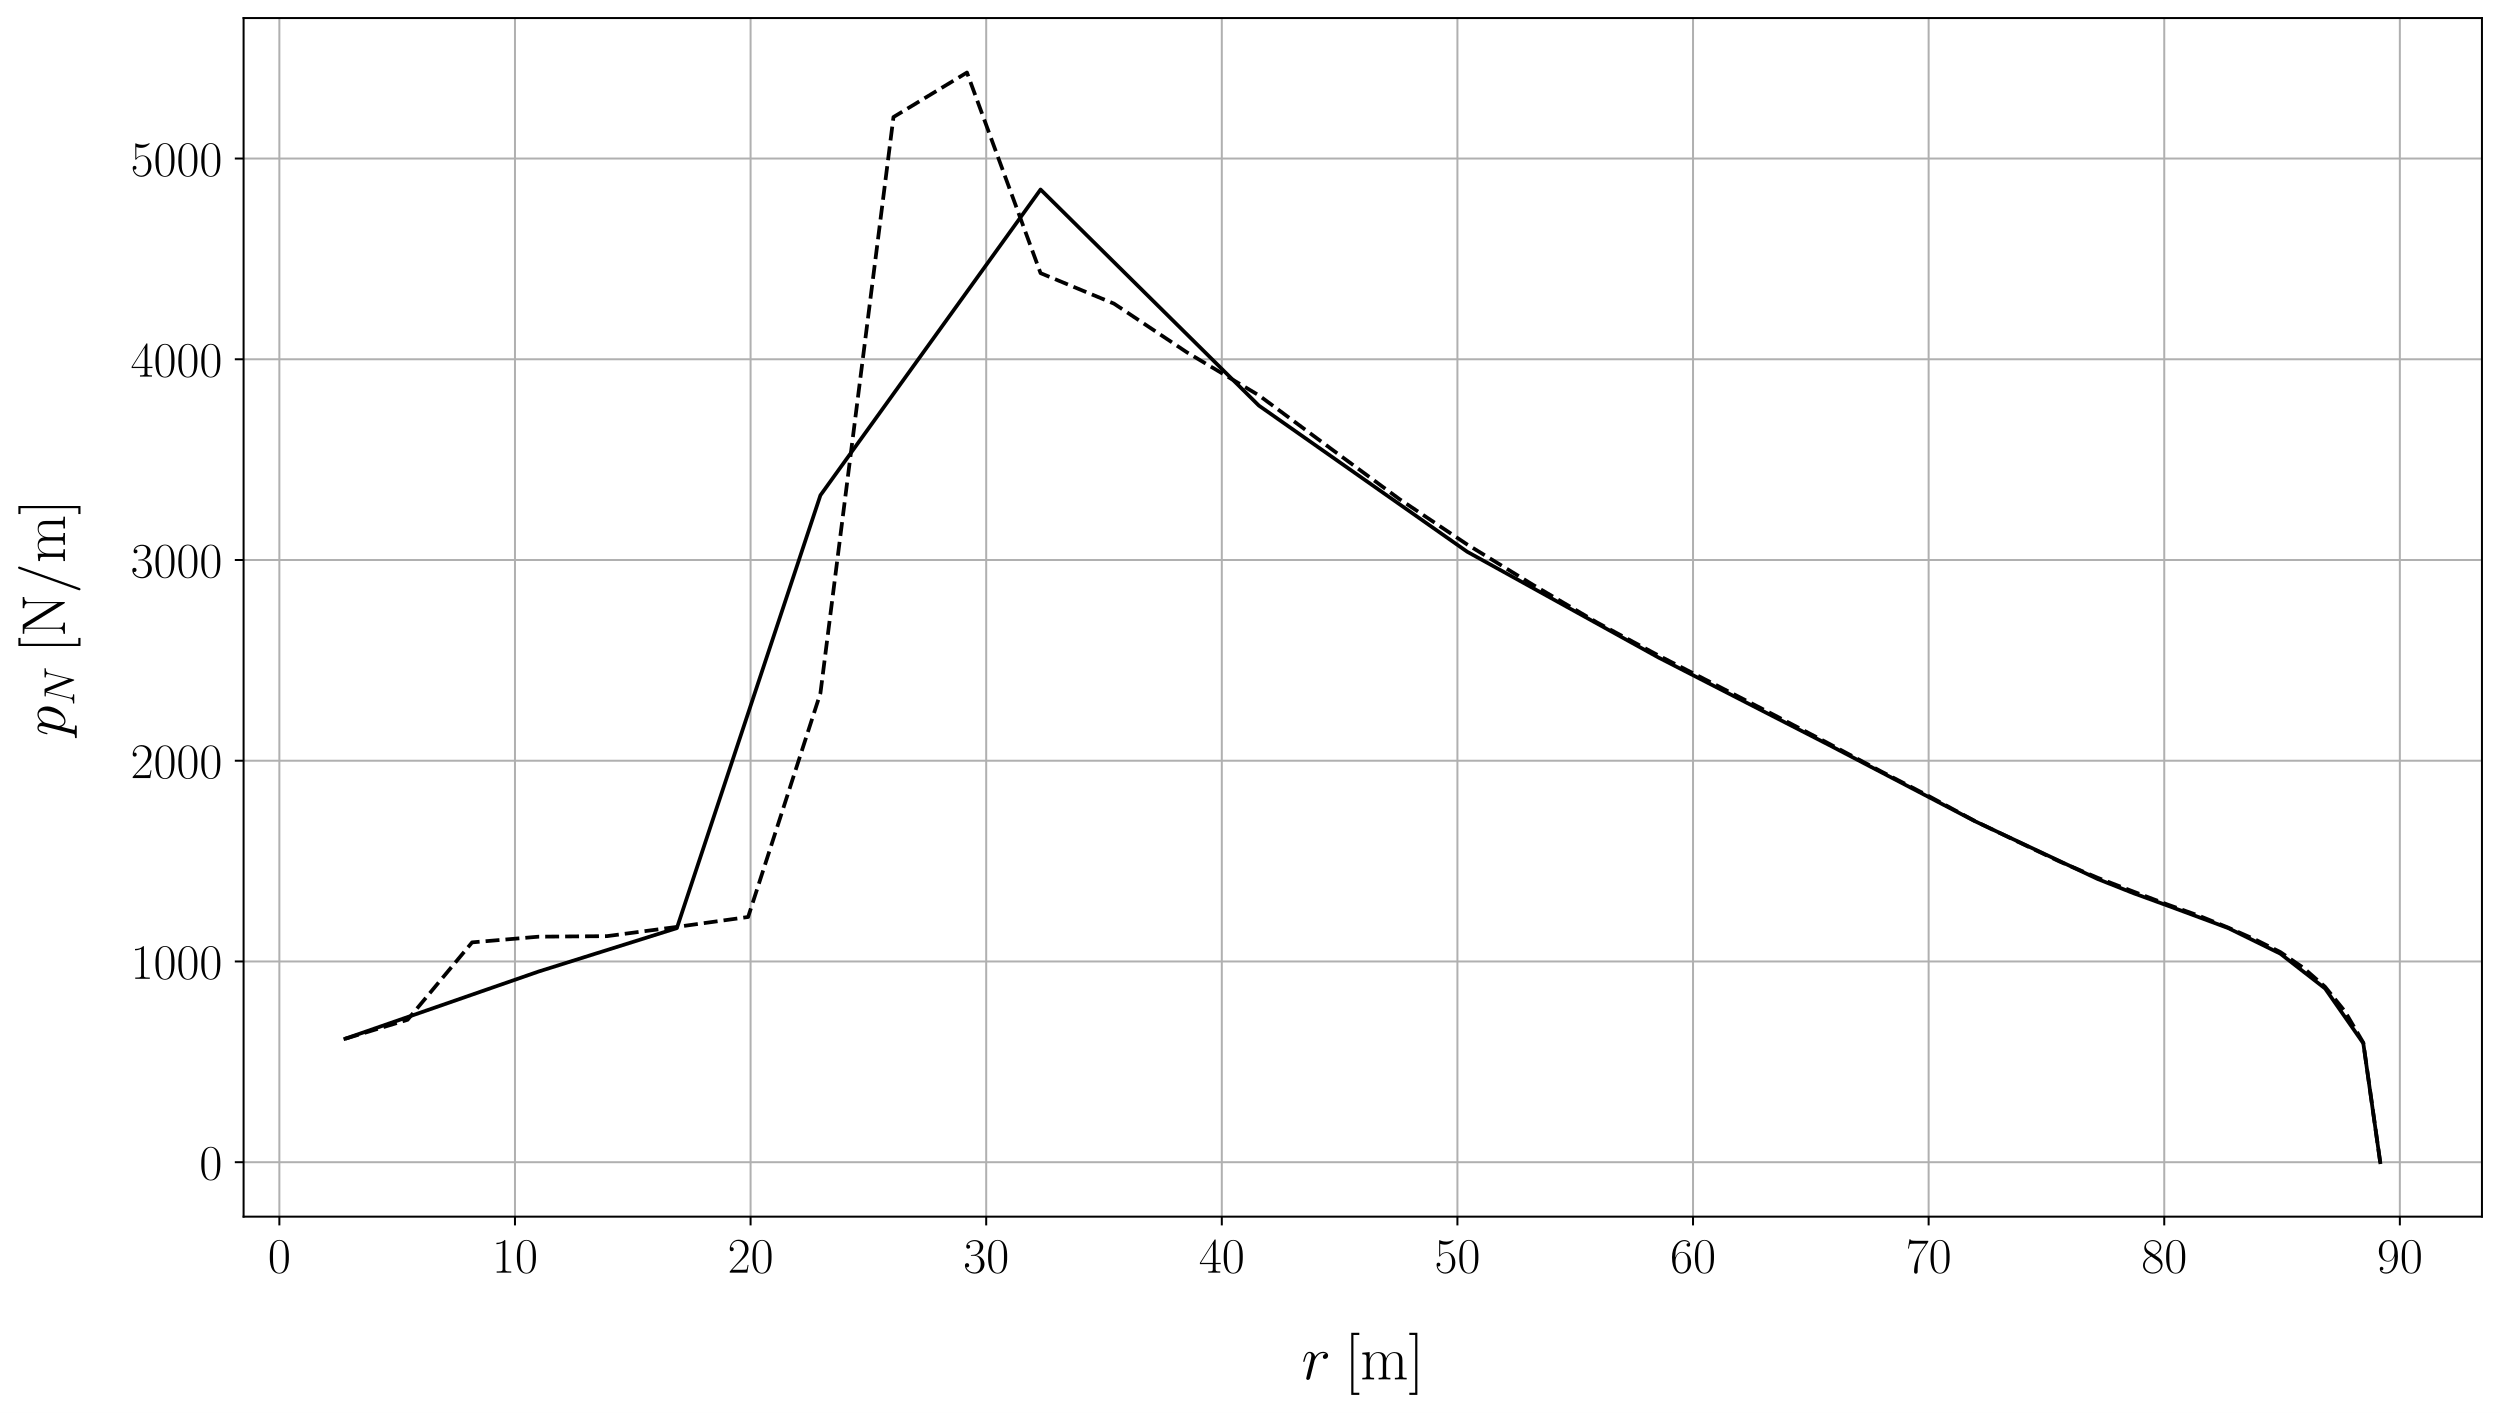
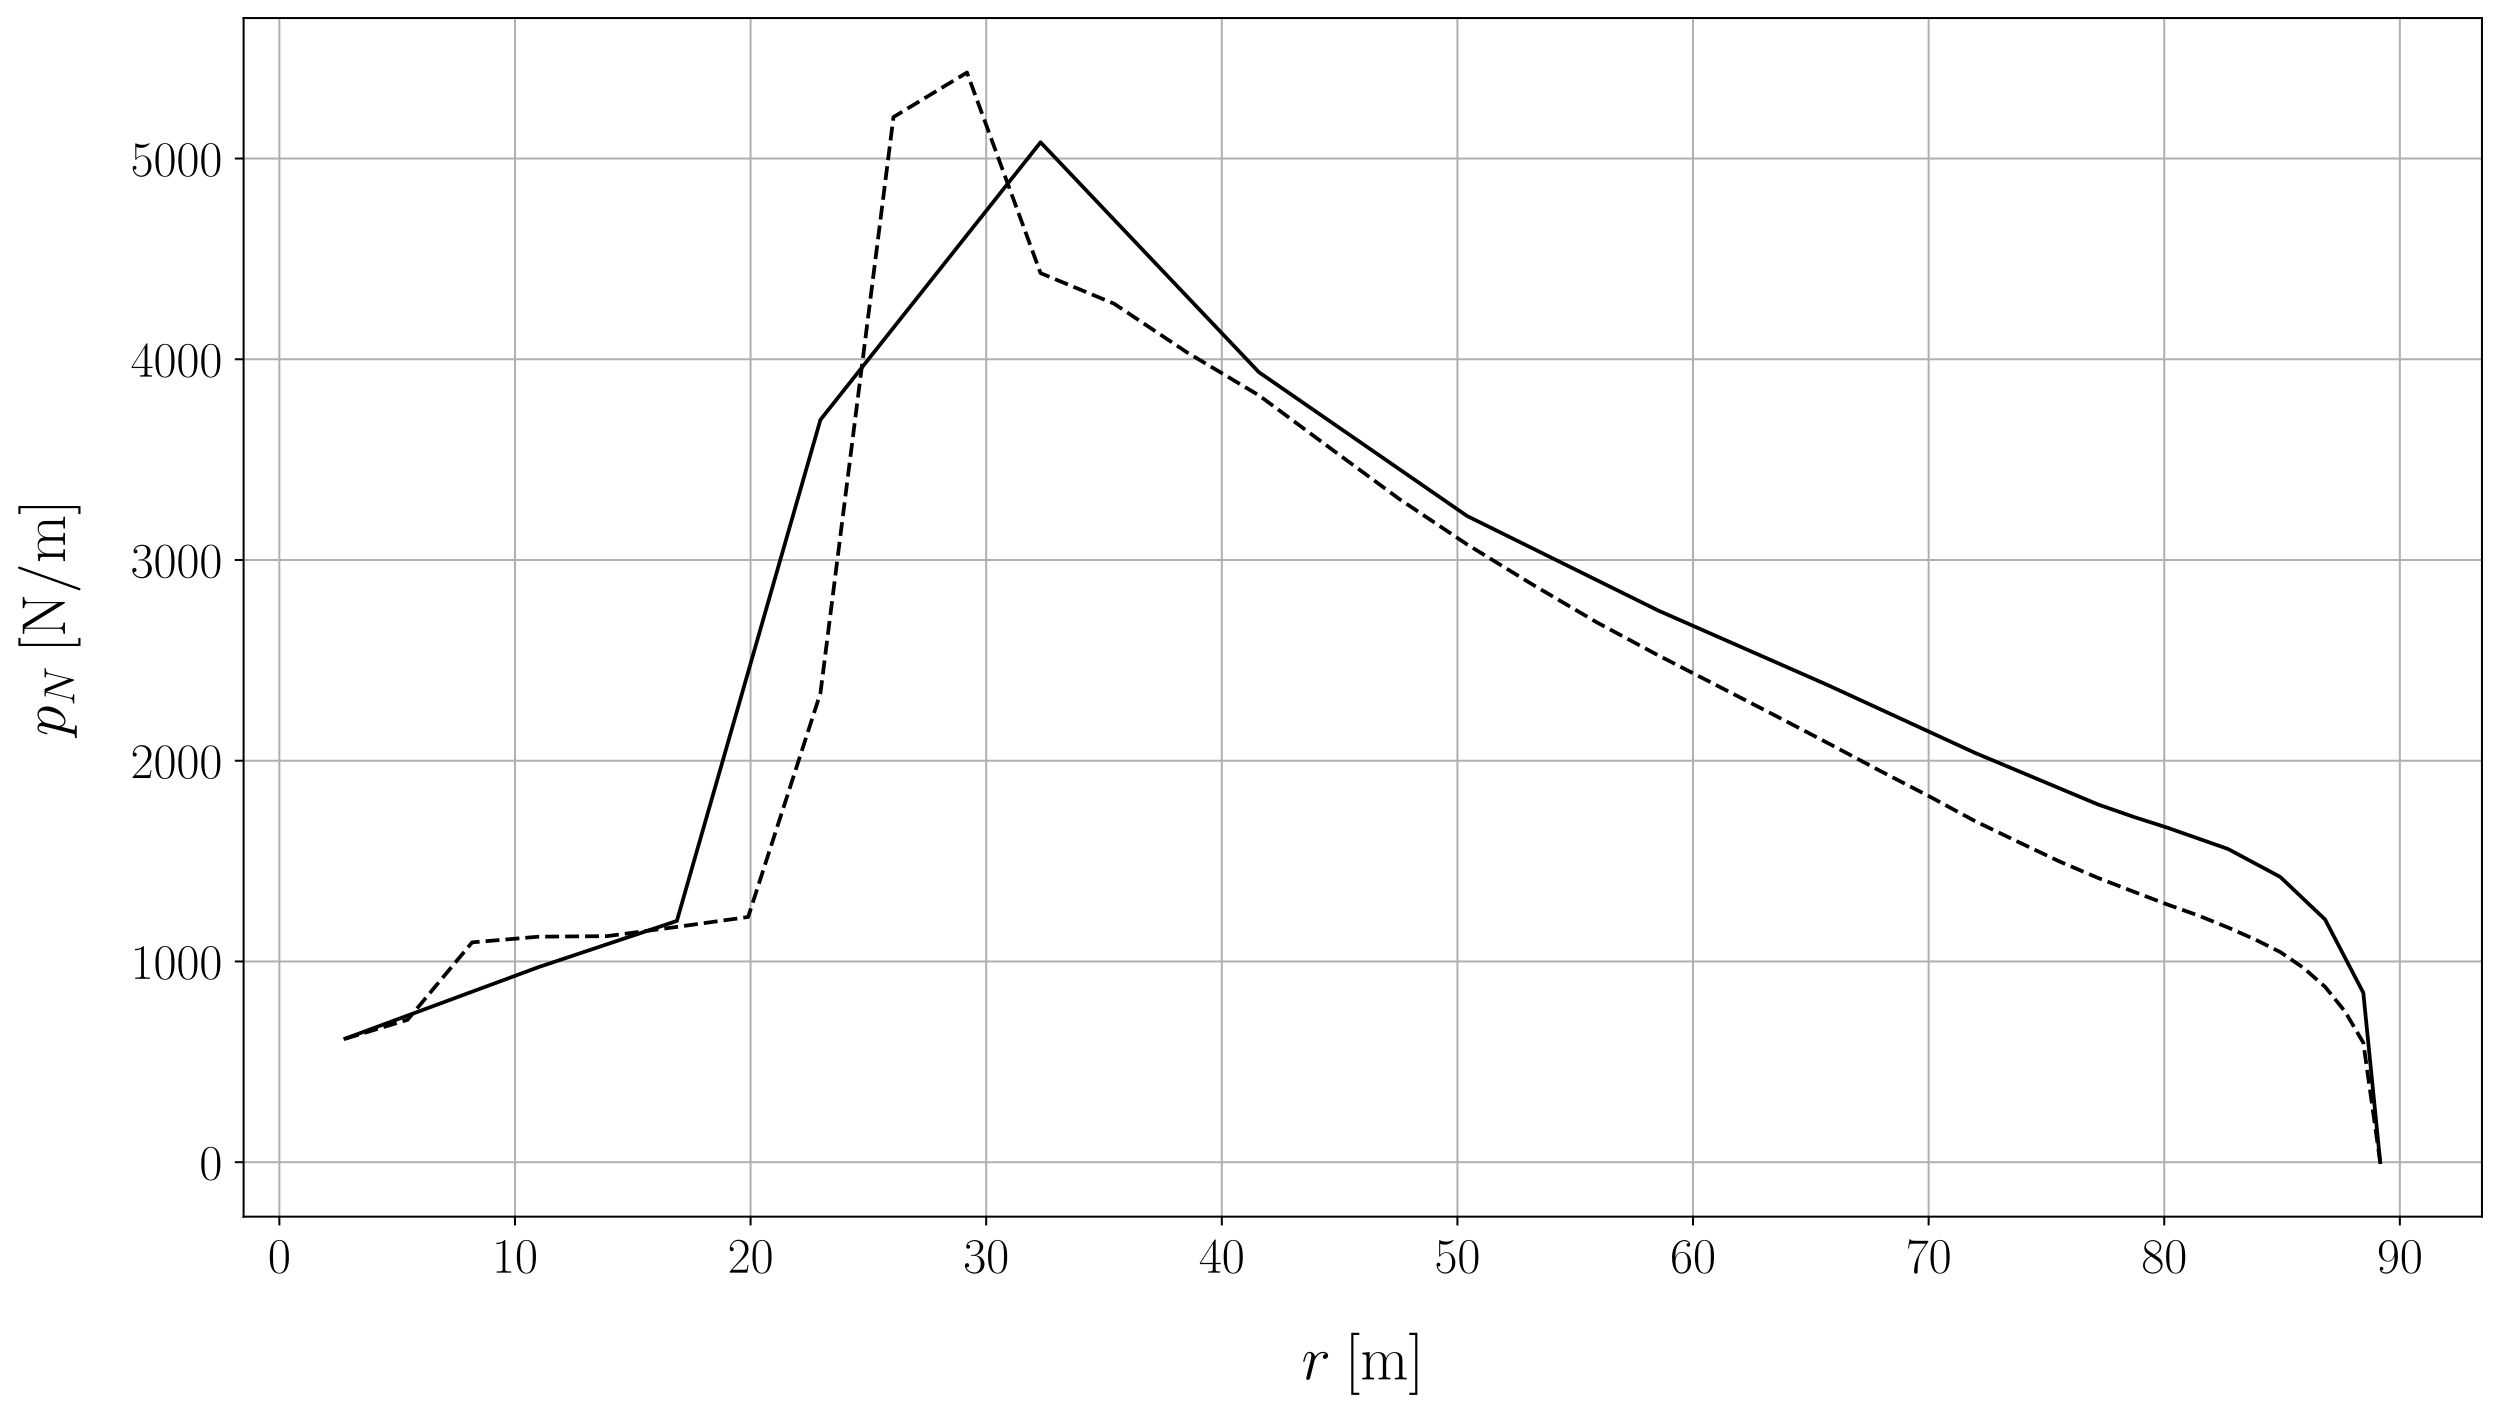
<svg xmlns="http://www.w3.org/2000/svg" xmlns:xlink="http://www.w3.org/1999/xlink" width="997.159pt" height="563.556pt" viewBox="0 0 997.159 563.556" version="1.1">
  <defs>
    <style type="text/css">*{stroke-linejoin: round; stroke-linecap: butt}</style>
  </defs>
  <g id="figure_1">
    <g id="patch_1">
      <path d="M 0 563.556  L 997.159 563.556  L 997.159 0  L 0 0  z " style="fill: #ffffff" />
    </g>
    <g id="axes_1">
      <g id="patch_2">
        <path d="M 97.159 485.28  L 989.959 485.28  L 989.959 7.2  L 97.159 7.2  z " style="fill: #ffffff" />
      </g>
      <g id="matplotlib.axis_1">
        <g id="xtick_1">
          <g id="line2d_1">
-             <path d="M 111.427 485.28  L 111.427 7.2  " clip-path="url(#p2fbd247391)" style="fill: none; stroke: #b0b0b0; stroke-width: 0.8; stroke-linecap: square" />
+             <path d="M 111.427 485.28  L 111.427 7.2  " clip-path="url(#pb30fd6fd23)" style="fill: none; stroke: #b0b0b0; stroke-width: 0.8; stroke-linecap: square" />
          </g>
          <g id="line2d_2">
            <defs>
-               <path id="m9d819bba56" d="M 0 0  L 0 3.5  " style="stroke: #000000; stroke-width: 0.8" />
+               <path id="m17f3dbe115" d="M 0 0  L 0 3.5  " style="stroke: #000000; stroke-width: 0.8" />
            </defs>
            <g>
-               <use xlink:href="#m9d819bba56" x="111.427" y="485.28" style="stroke: #000000; stroke-width: 0.8" />
+               <use xlink:href="#m17f3dbe115" x="111.427" y="485.28" style="stroke: #000000; stroke-width: 0.8" />
            </g>
          </g>
          <g id="text_1">
            <g transform="translate(106.8584 507.617) scale(0.2 -0.2)">
              <defs>
                <path id="CMR17-30" d="M 2688 2025  C 2688 2416 2682 3080 2413 3591  C 2176 4039 1798 4198 1466 4198  C 1158 4198 768 4058 525 3597  C 269 3118 243 2524 243 2025  C 243 1661 250 1106 448 619  C 723 -39 1216 -128 1466 -128  C 1760 -128 2208 -7 2470 600  C 2662 1042 2688 1559 2688 2025  z M 1466 -26  C 1056 -26 813 325 723 812  C 653 1188 653 1738 653 2096  C 653 2588 653 2997 736 3387  C 858 3929 1216 4096 1466 4096  C 1728 4096 2067 3923 2189 3400  C 2272 3036 2278 2607 2278 2096  C 2278 1680 2278 1169 2202 792  C 2067 95 1690 -26 1466 -26  z " transform="scale(0.015625)" />
              </defs>
              <use xlink:href="#CMR17-30" transform="scale(0.996264)" />
            </g>
          </g>
        </g>
        <g id="xtick_2">
          <g id="line2d_3">
-             <path d="M 205.404 485.28  L 205.404 7.2  " clip-path="url(#p2fbd247391)" style="fill: none; stroke: #b0b0b0; stroke-width: 0.8; stroke-linecap: square" />
+             <path d="M 205.404 485.28  L 205.404 7.2  " clip-path="url(#pb30fd6fd23)" style="fill: none; stroke: #b0b0b0; stroke-width: 0.8; stroke-linecap: square" />
          </g>
          <g id="line2d_4">
            <g>
-               <use xlink:href="#m9d819bba56" x="205.404" y="485.28" style="stroke: #000000; stroke-width: 0.8" />
+               <use xlink:href="#m17f3dbe115" x="205.404" y="485.28" style="stroke: #000000; stroke-width: 0.8" />
            </g>
          </g>
          <g id="text_2">
            <g transform="translate(196.2657 507.617) scale(0.2 -0.2)">
              <defs>
                <path id="CMR17-31" d="M 1702 4058  C 1702 4192 1696 4192 1606 4192  C 1357 3916 979 3827 621 3827  C 602 3827 570 3827 563 3808  C 557 3795 557 3782 557 3648  C 755 3648 1088 3686 1344 3839  L 1344 461  C 1344 236 1331 160 781 160  L 589 160  L 589 0  C 896 0 1216 0 1523 0  C 1830 0 2150 0 2458 0  L 2458 160  L 2266 160  C 1715 160 1702 230 1702 458  L 1702 4058  z " transform="scale(0.015625)" />
              </defs>
              <use xlink:href="#CMR17-31" transform="scale(0.996264)" />
              <use xlink:href="#CMR17-30" transform="translate(45.69048 0) scale(0.996264)" />
            </g>
          </g>
        </g>
        <g id="xtick_3">
          <g id="line2d_5">
-             <path d="M 299.38 485.28  L 299.38 7.2  " clip-path="url(#p2fbd247391)" style="fill: none; stroke: #b0b0b0; stroke-width: 0.8; stroke-linecap: square" />
+             <path d="M 299.38 485.28  L 299.38 7.2  " clip-path="url(#pb30fd6fd23)" style="fill: none; stroke: #b0b0b0; stroke-width: 0.8; stroke-linecap: square" />
          </g>
          <g id="line2d_6">
            <g>
-               <use xlink:href="#m9d819bba56" x="299.38" y="485.28" style="stroke: #000000; stroke-width: 0.8" />
+               <use xlink:href="#m17f3dbe115" x="299.38" y="485.28" style="stroke: #000000; stroke-width: 0.8" />
            </g>
          </g>
          <g id="text_3">
            <g transform="translate(290.2421 507.617) scale(0.2 -0.2)">
              <defs>
                <path id="CMR17-32" d="M 2669 989  L 2554 989  C 2490 536 2438 459 2413 420  C 2381 369 1920 369 1830 369  L 602 369  C 832 619 1280 1072 1824 1597  C 2214 1967 2669 2402 2669 3035  C 2669 3790 2067 4224 1395 4224  C 691 4224 262 3604 262 3030  C 262 2780 448 2748 525 2748  C 589 2748 781 2787 781 3010  C 781 3207 614 3264 525 3264  C 486 3264 448 3258 422 3245  C 544 3790 915 4058 1306 4058  C 1862 4058 2227 3617 2227 3035  C 2227 2479 1901 2000 1536 1584  L 262 146  L 262 0  L 2515 0  L 2669 989  z " transform="scale(0.015625)" />
              </defs>
              <use xlink:href="#CMR17-32" transform="scale(0.996264)" />
              <use xlink:href="#CMR17-30" transform="translate(45.69048 0) scale(0.996264)" />
            </g>
          </g>
        </g>
        <g id="xtick_4">
          <g id="line2d_7">
-             <path d="M 393.357 485.28  L 393.357 7.2  " clip-path="url(#p2fbd247391)" style="fill: none; stroke: #b0b0b0; stroke-width: 0.8; stroke-linecap: square" />
+             <path d="M 393.357 485.28  L 393.357 7.2  " clip-path="url(#pb30fd6fd23)" style="fill: none; stroke: #b0b0b0; stroke-width: 0.8; stroke-linecap: square" />
          </g>
          <g id="line2d_8">
            <g>
-               <use xlink:href="#m9d819bba56" x="393.357" y="485.28" style="stroke: #000000; stroke-width: 0.8" />
+               <use xlink:href="#m17f3dbe115" x="393.357" y="485.28" style="stroke: #000000; stroke-width: 0.8" />
            </g>
          </g>
          <g id="text_4">
            <g transform="translate(384.2184 507.617) scale(0.2 -0.2)">
              <defs>
                <path id="CMR17-33" d="M 1414 2157  C 1984 2157 2234 1662 2234 1090  C 2234 320 1824 25 1453 25  C 1114 25 563 194 390 693  C 422 680 454 680 486 680  C 640 680 755 782 755 948  C 755 1133 614 1216 486 1216  C 378 1216 211 1165 211 926  C 211 335 787 -128 1466 -128  C 2176 -128 2720 430 2720 1085  C 2720 1707 2208 2157 1600 2227  C 2086 2328 2554 2756 2554 3329  C 2554 3820 2048 4179 1472 4179  C 890 4179 378 3829 378 3329  C 378 3110 544 3072 627 3072  C 762 3072 877 3155 877 3321  C 877 3486 762 3569 627 3569  C 602 3569 570 3569 544 3557  C 730 3959 1235 4032 1459 4032  C 1683 4032 2106 3925 2106 3320  C 2106 3143 2080 2828 1862 2550  C 1670 2304 1453 2304 1242 2284  C 1210 2284 1062 2269 1037 2269  C 992 2263 966 2257 966 2208  C 966 2163 973 2157 1101 2157  L 1414 2157  z " transform="scale(0.015625)" />
              </defs>
              <use xlink:href="#CMR17-33" transform="scale(0.996264)" />
              <use xlink:href="#CMR17-30" transform="translate(45.69048 0) scale(0.996264)" />
            </g>
          </g>
        </g>
        <g id="xtick_5">
          <g id="line2d_9">
-             <path d="M 487.333 485.28  L 487.333 7.2  " clip-path="url(#p2fbd247391)" style="fill: none; stroke: #b0b0b0; stroke-width: 0.8; stroke-linecap: square" />
+             <path d="M 487.333 485.28  L 487.333 7.2  " clip-path="url(#pb30fd6fd23)" style="fill: none; stroke: #b0b0b0; stroke-width: 0.8; stroke-linecap: square" />
          </g>
          <g id="line2d_10">
            <g>
-               <use xlink:href="#m9d819bba56" x="487.333" y="485.28" style="stroke: #000000; stroke-width: 0.8" />
+               <use xlink:href="#m17f3dbe115" x="487.333" y="485.28" style="stroke: #000000; stroke-width: 0.8" />
            </g>
          </g>
          <g id="text_5">
            <g transform="translate(478.1948 507.617) scale(0.2 -0.2)">
              <defs>
                <path id="CMR17-34" d="M 2150 4122  C 2150 4256 2144 4256 2029 4256  L 128 1254  L 128 1088  L 1779 1088  L 1779 457  C 1779 224 1766 160 1318 160  L 1197 160  L 1197 0  C 1402 0 1747 0 1965 0  C 2182 0 2528 0 2733 0  L 2733 160  L 2611 160  C 2163 160 2150 224 2150 457  L 2150 1088  L 2803 1088  L 2803 1254  L 2150 1254  L 2150 4122  z M 1798 3703  L 1798 1254  L 256 1254  L 1798 3703  z " transform="scale(0.015625)" />
              </defs>
              <use xlink:href="#CMR17-34" transform="scale(0.996264)" />
              <use xlink:href="#CMR17-30" transform="translate(45.69048 0) scale(0.996264)" />
            </g>
          </g>
        </g>
        <g id="xtick_6">
          <g id="line2d_11">
-             <path d="M 581.309 485.28  L 581.309 7.2  " clip-path="url(#p2fbd247391)" style="fill: none; stroke: #b0b0b0; stroke-width: 0.8; stroke-linecap: square" />
+             <path d="M 581.309 485.28  L 581.309 7.2  " clip-path="url(#pb30fd6fd23)" style="fill: none; stroke: #b0b0b0; stroke-width: 0.8; stroke-linecap: square" />
          </g>
          <g id="line2d_12">
            <g>
-               <use xlink:href="#m9d819bba56" x="581.309" y="485.28" style="stroke: #000000; stroke-width: 0.8" />
+               <use xlink:href="#m17f3dbe115" x="581.309" y="485.28" style="stroke: #000000; stroke-width: 0.8" />
            </g>
          </g>
          <g id="text_6">
            <g transform="translate(572.1712 507.617) scale(0.2 -0.2)">
              <defs>
                <path id="CMR17-35" d="M 730 3692  C 794 3666 1056 3584 1325 3584  C 1920 3584 2246 3911 2432 4100  C 2432 4157 2432 4192 2394 4192  C 2387 4192 2374 4192 2323 4163  C 2099 4058 1837 3973 1517 3973  C 1325 3973 1037 3999 723 4139  C 653 4171 640 4171 634 4171  C 602 4171 595 4164 595 4037  L 595 2203  C 595 2089 595 2057 659 2057  C 691 2057 704 2070 736 2114  C 941 2401 1222 2522 1542 2522  C 1766 2522 2246 2382 2246 1289  C 2246 1085 2246 715 2054 421  C 1894 159 1645 25 1370 25  C 947 25 518 320 403 814  C 429 807 480 795 506 795  C 589 795 749 840 749 1038  C 749 1210 627 1280 506 1280  C 358 1280 262 1190 262 1011  C 262 454 704 -128 1382 -128  C 2042 -128 2669 440 2669 1264  C 2669 2030 2170 2624 1549 2624  C 1222 2624 947 2503 730 2274  L 730 3692  z " transform="scale(0.015625)" />
              </defs>
              <use xlink:href="#CMR17-35" transform="scale(0.996264)" />
              <use xlink:href="#CMR17-30" transform="translate(45.69048 0) scale(0.996264)" />
            </g>
          </g>
        </g>
        <g id="xtick_7">
          <g id="line2d_13">
-             <path d="M 675.286 485.28  L 675.286 7.2  " clip-path="url(#p2fbd247391)" style="fill: none; stroke: #b0b0b0; stroke-width: 0.8; stroke-linecap: square" />
+             <path d="M 675.286 485.28  L 675.286 7.2  " clip-path="url(#pb30fd6fd23)" style="fill: none; stroke: #b0b0b0; stroke-width: 0.8; stroke-linecap: square" />
          </g>
          <g id="line2d_14">
            <g>
-               <use xlink:href="#m9d819bba56" x="675.286" y="485.28" style="stroke: #000000; stroke-width: 0.8" />
+               <use xlink:href="#m17f3dbe115" x="675.286" y="485.28" style="stroke: #000000; stroke-width: 0.8" />
            </g>
          </g>
          <g id="text_7">
            <g transform="translate(666.1476 507.617) scale(0.2 -0.2)">
              <defs>
                <path id="CMR17-36" d="M 678 2176  C 678 3690 1395 4032 1811 4032  C 1946 4032 2272 4009 2400 3776  C 2298 3776 2106 3776 2106 3553  C 2106 3381 2246 3323 2336 3323  C 2394 3323 2566 3348 2566 3560  C 2566 3954 2246 4179 1805 4179  C 1043 4179 243 3390 243 1984  C 243 253 966 -128 1478 -128  C 2099 -128 2688 427 2688 1283  C 2688 2081 2170 2662 1517 2662  C 1126 2662 838 2407 678 1960  L 678 2176  z M 1478 25  C 691 25 691 1200 691 1436  C 691 1896 909 2560 1504 2560  C 1613 2560 1926 2560 2138 2120  C 2253 1870 2253 1609 2253 1289  C 2253 944 2253 690 2118 434  C 1978 171 1773 25 1478 25  z " transform="scale(0.015625)" />
              </defs>
              <use xlink:href="#CMR17-36" transform="scale(0.996264)" />
              <use xlink:href="#CMR17-30" transform="translate(45.69048 0) scale(0.996264)" />
            </g>
          </g>
        </g>
        <g id="xtick_8">
          <g id="line2d_15">
-             <path d="M 769.262 485.28  L 769.262 7.2  " clip-path="url(#p2fbd247391)" style="fill: none; stroke: #b0b0b0; stroke-width: 0.8; stroke-linecap: square" />
+             <path d="M 769.262 485.28  L 769.262 7.2  " clip-path="url(#pb30fd6fd23)" style="fill: none; stroke: #b0b0b0; stroke-width: 0.8; stroke-linecap: square" />
          </g>
          <g id="line2d_16">
            <g>
-               <use xlink:href="#m9d819bba56" x="769.262" y="485.28" style="stroke: #000000; stroke-width: 0.8" />
+               <use xlink:href="#m17f3dbe115" x="769.262" y="485.28" style="stroke: #000000; stroke-width: 0.8" />
            </g>
          </g>
          <g id="text_8">
            <g transform="translate(760.1239 507.617) scale(0.2 -0.2)">
              <defs>
                <path id="CMR17-37" d="M 2886 3941  L 2886 4081  L 1382 4081  C 634 4081 621 4165 595 4288  L 480 4288  L 294 3094  L 410 3094  C 429 3215 474 3540 550 3661  C 589 3712 1062 3712 1171 3712  L 2579 3712  L 1869 2661  C 1395 1954 1069 999 1069 165  C 1069 89 1069 -128 1299 -128  C 1530 -128 1530 89 1530 171  L 1530 465  C 1530 1508 1709 2196 2003 2636  L 2886 3941  z " transform="scale(0.015625)" />
              </defs>
              <use xlink:href="#CMR17-37" transform="scale(0.996264)" />
              <use xlink:href="#CMR17-30" transform="translate(45.69048 0) scale(0.996264)" />
            </g>
          </g>
        </g>
        <g id="xtick_9">
          <g id="line2d_17">
-             <path d="M 863.238 485.28  L 863.238 7.2  " clip-path="url(#p2fbd247391)" style="fill: none; stroke: #b0b0b0; stroke-width: 0.8; stroke-linecap: square" />
+             <path d="M 863.238 485.28  L 863.238 7.2  " clip-path="url(#pb30fd6fd23)" style="fill: none; stroke: #b0b0b0; stroke-width: 0.8; stroke-linecap: square" />
          </g>
          <g id="line2d_18">
            <g>
-               <use xlink:href="#m9d819bba56" x="863.238" y="485.28" style="stroke: #000000; stroke-width: 0.8" />
+               <use xlink:href="#m17f3dbe115" x="863.238" y="485.28" style="stroke: #000000; stroke-width: 0.8" />
            </g>
          </g>
          <g id="text_9">
            <g transform="translate(854.1003 507.617) scale(0.2 -0.2)">
              <defs>
                <path id="CMR17-38" d="M 1741 2264  C 2144 2467 2554 2773 2554 3263  C 2554 3841 1990 4179 1472 4179  C 890 4179 378 3759 378 3180  C 378 3021 416 2747 666 2505  C 730 2442 998 2251 1171 2130  C 883 1983 211 1634 211 934  C 211 279 838 -128 1459 -128  C 2144 -128 2720 362 2720 1010  C 2720 1590 2330 1857 2074 2029  L 1741 2264  z M 902 2822  C 851 2854 595 3051 595 3351  C 595 3739 998 4032 1459 4032  C 1965 4032 2336 3676 2336 3262  C 2336 2669 1670 2331 1638 2331  C 1632 2331 1626 2331 1574 2370  L 902 2822  z M 2080 1519  C 2176 1449 2483 1240 2483 851  C 2483 381 2010 25 1472 25  C 890 25 448 438 448 940  C 448 1443 838 1862 1280 2060  L 2080 1519  z " transform="scale(0.015625)" />
              </defs>
              <use xlink:href="#CMR17-38" transform="scale(0.996264)" />
              <use xlink:href="#CMR17-30" transform="translate(45.69048 0) scale(0.996264)" />
            </g>
          </g>
        </g>
        <g id="xtick_10">
          <g id="line2d_19">
-             <path d="M 957.215 485.28  L 957.215 7.2  " clip-path="url(#p2fbd247391)" style="fill: none; stroke: #b0b0b0; stroke-width: 0.8; stroke-linecap: square" />
+             <path d="M 957.215 485.28  L 957.215 7.2  " clip-path="url(#pb30fd6fd23)" style="fill: none; stroke: #b0b0b0; stroke-width: 0.8; stroke-linecap: square" />
          </g>
          <g id="line2d_20">
            <g>
-               <use xlink:href="#m9d819bba56" x="957.215" y="485.28" style="stroke: #000000; stroke-width: 0.8" />
+               <use xlink:href="#m17f3dbe115" x="957.215" y="485.28" style="stroke: #000000; stroke-width: 0.8" />
            </g>
          </g>
          <g id="text_10">
            <g transform="translate(948.0767 507.617) scale(0.2 -0.2)">
              <defs>
                <path id="CMR17-39" d="M 2253 1864  C 2253 464 1670 31 1190 31  C 1043 31 685 31 538 294  C 704 268 826 357 826 518  C 826 692 685 749 595 749  C 538 749 365 723 365 506  C 365 71 742 -128 1203 -128  C 1939 -128 2688 674 2688 2073  C 2688 3817 1971 4179 1485 4179  C 851 4179 243 3628 243 2778  C 243 1991 762 1408 1414 1408  C 1952 1408 2189 1903 2253 2112  L 2253 1864  z M 1427 1510  C 1254 1510 1011 1542 813 1922  C 678 2169 678 2461 678 2771  C 678 3146 678 3405 858 3684  C 947 3817 1114 4032 1485 4032  C 2240 4032 2240 2885 2240 2632  C 2240 2182 2035 1510 1427 1510  z " transform="scale(0.015625)" />
              </defs>
              <use xlink:href="#CMR17-39" transform="scale(0.996264)" />
              <use xlink:href="#CMR17-30" transform="translate(45.69048 0) scale(0.996264)" />
            </g>
          </g>
        </g>
        <g id="text_11">
          <g transform="translate(519.1251 550.1502) scale(0.25 -0.25)">
            <defs>
              <path id="CMMI12-72" d="M 2490 2612  C 2291 2574 2189 2433 2189 2293  C 2189 2139 2310 2088 2400 2088  C 2579 2088 2726 2242 2726 2433  C 2726 2638 2528 2816 2208 2816  C 1952 2816 1658 2701 1389 2312  C 1344 2650 1088 2816 832 2816  C 582 2816 454 2625 378 2484  C 269 2254 173 1871 173 1839  C 173 1814 198 1782 243 1782  C 294 1782 301 1788 339 1935  C 435 2318 557 2689 813 2689  C 966 2689 1011 2580 1011 2395  C 1011 2254 947 2005 902 1807  L 723 1118  C 698 996 627 709 595 594  C 550 428 480 128 480 96  C 480 6 550 -64 646 -64  C 717 -64 838 -19 877 109  C 896 160 1133 1124 1171 1271  C 1203 1411 1242 1546 1274 1686  C 1299 1775 1325 1878 1344 1961  C 1363 2018 1536 2331 1696 2472  C 1773 2542 1939 2689 2202 2689  C 2304 2689 2406 2670 2490 2612  z " transform="scale(0.015625)" />
              <path id="CMR17-5b" d="M 1504 -1600  L 1504 -1377  L 902 -1377  L 902 4544  L 1504 4544  L 1504 4767  L 678 4767  L 678 -1600  L 1504 -1600  z " transform="scale(0.015625)" />
              <path id="CMR17-6d" d="M 4326 1933  C 4326 2252 4269 2790 3507 2790  C 3072 2790 2771 2496 2656 2151  L 2650 2151  C 2573 2676 2195 2790 1837 2790  C 1331 2790 1069 2400 973 2144  L 966 2144  L 966 2790  L 211 2720  L 211 2554  C 589 2554 646 2515 646 2208  L 646 428  C 646 184 621 153 211 153  L 211 -13  C 365 0 646 0 813 0  C 979 0 1267 0 1421 -13  L 1421 153  C 1011 153 986 178 986 428  L 986 1658  C 986 2247 1344 2688 1792 2688  C 2266 2688 2317 2266 2317 1958  L 2317 428  C 2317 184 2291 153 1882 153  L 1882 -13  C 2035 0 2317 0 2483 0  C 2650 0 2938 0 3091 -13  L 3091 153  C 2682 153 2656 178 2656 428  L 2656 1658  C 2656 2247 3014 2688 3462 2688  C 3936 2688 3987 2266 3987 1958  L 3987 428  C 3987 184 3962 153 3552 153  L 3552 -13  C 3706 0 3987 0 4154 0  C 4320 0 4608 0 4762 -13  L 4762 153  C 4352 153 4326 178 4326 428  L 4326 1933  z " transform="scale(0.015625)" />
              <path id="CMR17-5d" d="M 915 4767  L 90 4767  L 90 4544  L 691 4544  L 691 -1377  L 90 -1377  L 90 -1600  L 915 -1600  L 915 4767  z " transform="scale(0.015625)" />
            </defs>
            <use xlink:href="#CMMI12-72" transform="scale(0.996264)" />
            <use xlink:href="#CMR17-5b" transform="translate(68.80982 0) scale(0.996264)" />
            <use xlink:href="#CMR17-6d" transform="translate(93.68088 0) scale(0.996264)" />
            <use xlink:href="#CMR17-5d" transform="translate(170.6005 0) scale(0.996264)" />
          </g>
        </g>
      </g>
      <g id="matplotlib.axis_2">
        <g id="ytick_1">
          <g id="line2d_21">
-             <path d="M 97.159 463.549  L 989.959 463.549  " clip-path="url(#p2fbd247391)" style="fill: none; stroke: #b0b0b0; stroke-width: 0.8; stroke-linecap: square" />
+             <path d="M 97.159 463.549  L 989.959 463.549  " clip-path="url(#pb30fd6fd23)" style="fill: none; stroke: #b0b0b0; stroke-width: 0.8; stroke-linecap: square" />
          </g>
          <g id="line2d_22">
            <defs>
-               <path id="m727213c2d8" d="M 0 0  L -3.5 0  " style="stroke: #000000; stroke-width: 0.8" />
+               <path id="mef07066590" d="M 0 0  L -3.5 0  " style="stroke: #000000; stroke-width: 0.8" />
            </defs>
            <g>
-               <use xlink:href="#m727213c2d8" x="97.159" y="463.549" style="stroke: #000000; stroke-width: 0.8" />
+               <use xlink:href="#mef07066590" x="97.159" y="463.549" style="stroke: #000000; stroke-width: 0.8" />
            </g>
          </g>
          <g id="text_12">
            <g transform="translate(79.52089 470.4676) scale(0.2 -0.2)">
              <use xlink:href="#CMR17-30" transform="scale(0.996264)" />
            </g>
          </g>
        </g>
        <g id="ytick_2">
          <g id="line2d_23">
-             <path d="M 97.159 383.484  L 989.959 383.484  " clip-path="url(#p2fbd247391)" style="fill: none; stroke: #b0b0b0; stroke-width: 0.8; stroke-linecap: square" />
+             <path d="M 97.159 383.484  L 989.959 383.484  " clip-path="url(#pb30fd6fd23)" style="fill: none; stroke: #b0b0b0; stroke-width: 0.8; stroke-linecap: square" />
          </g>
          <g id="line2d_24">
            <g>
-               <use xlink:href="#m727213c2d8" x="97.159" y="383.484" style="stroke: #000000; stroke-width: 0.8" />
+               <use xlink:href="#mef07066590" x="97.159" y="383.484" style="stroke: #000000; stroke-width: 0.8" />
            </g>
          </g>
          <g id="text_13">
            <g transform="translate(52.1066 390.402) scale(0.2 -0.2)">
              <use xlink:href="#CMR17-31" transform="scale(0.996264)" />
              <use xlink:href="#CMR17-30" transform="translate(45.69048 0) scale(0.996264)" />
              <use xlink:href="#CMR17-30" transform="translate(91.38095 0) scale(0.996264)" />
              <use xlink:href="#CMR17-30" transform="translate(137.0714 0) scale(0.996264)" />
            </g>
          </g>
        </g>
        <g id="ytick_3">
          <g id="line2d_25">
-             <path d="M 97.159 303.418  L 989.959 303.418  " clip-path="url(#p2fbd247391)" style="fill: none; stroke: #b0b0b0; stroke-width: 0.8; stroke-linecap: square" />
+             <path d="M 97.159 303.418  L 989.959 303.418  " clip-path="url(#pb30fd6fd23)" style="fill: none; stroke: #b0b0b0; stroke-width: 0.8; stroke-linecap: square" />
          </g>
          <g id="line2d_26">
            <g>
-               <use xlink:href="#m727213c2d8" x="97.159" y="303.418" style="stroke: #000000; stroke-width: 0.8" />
+               <use xlink:href="#mef07066590" x="97.159" y="303.418" style="stroke: #000000; stroke-width: 0.8" />
            </g>
          </g>
          <g id="text_14">
            <g transform="translate(52.1066 310.3365) scale(0.2 -0.2)">
              <use xlink:href="#CMR17-32" transform="scale(0.996264)" />
              <use xlink:href="#CMR17-30" transform="translate(45.69048 0) scale(0.996264)" />
              <use xlink:href="#CMR17-30" transform="translate(91.38095 0) scale(0.996264)" />
              <use xlink:href="#CMR17-30" transform="translate(137.0714 0) scale(0.996264)" />
            </g>
          </g>
        </g>
        <g id="ytick_4">
          <g id="line2d_27">
-             <path d="M 97.159 223.352  L 989.959 223.352  " clip-path="url(#p2fbd247391)" style="fill: none; stroke: #b0b0b0; stroke-width: 0.8; stroke-linecap: square" />
+             <path d="M 97.159 223.352  L 989.959 223.352  " clip-path="url(#pb30fd6fd23)" style="fill: none; stroke: #b0b0b0; stroke-width: 0.8; stroke-linecap: square" />
          </g>
          <g id="line2d_28">
            <g>
-               <use xlink:href="#m727213c2d8" x="97.159" y="223.352" style="stroke: #000000; stroke-width: 0.8" />
+               <use xlink:href="#mef07066590" x="97.159" y="223.352" style="stroke: #000000; stroke-width: 0.8" />
            </g>
          </g>
          <g id="text_15">
            <g transform="translate(52.1066 230.271) scale(0.2 -0.2)">
              <use xlink:href="#CMR17-33" transform="scale(0.996264)" />
              <use xlink:href="#CMR17-30" transform="translate(45.69048 0) scale(0.996264)" />
              <use xlink:href="#CMR17-30" transform="translate(91.38095 0) scale(0.996264)" />
              <use xlink:href="#CMR17-30" transform="translate(137.0714 0) scale(0.996264)" />
            </g>
          </g>
        </g>
        <g id="ytick_5">
          <g id="line2d_29">
-             <path d="M 97.159 143.287  L 989.959 143.287  " clip-path="url(#p2fbd247391)" style="fill: none; stroke: #b0b0b0; stroke-width: 0.8; stroke-linecap: square" />
+             <path d="M 97.159 143.287  L 989.959 143.287  " clip-path="url(#pb30fd6fd23)" style="fill: none; stroke: #b0b0b0; stroke-width: 0.8; stroke-linecap: square" />
          </g>
          <g id="line2d_30">
            <g>
-               <use xlink:href="#m727213c2d8" x="97.159" y="143.287" style="stroke: #000000; stroke-width: 0.8" />
+               <use xlink:href="#mef07066590" x="97.159" y="143.287" style="stroke: #000000; stroke-width: 0.8" />
            </g>
          </g>
          <g id="text_16">
            <g transform="translate(52.1066 150.2054) scale(0.2 -0.2)">
              <use xlink:href="#CMR17-34" transform="scale(0.996264)" />
              <use xlink:href="#CMR17-30" transform="translate(45.69048 0) scale(0.996264)" />
              <use xlink:href="#CMR17-30" transform="translate(91.38095 0) scale(0.996264)" />
              <use xlink:href="#CMR17-30" transform="translate(137.0714 0) scale(0.996264)" />
            </g>
          </g>
        </g>
        <g id="ytick_6">
          <g id="line2d_31">
-             <path d="M 97.159 63.221  L 989.959 63.221  " clip-path="url(#p2fbd247391)" style="fill: none; stroke: #b0b0b0; stroke-width: 0.8; stroke-linecap: square" />
+             <path d="M 97.159 63.221  L 989.959 63.221  " clip-path="url(#pb30fd6fd23)" style="fill: none; stroke: #b0b0b0; stroke-width: 0.8; stroke-linecap: square" />
          </g>
          <g id="line2d_32">
            <g>
-               <use xlink:href="#m727213c2d8" x="97.159" y="63.221" style="stroke: #000000; stroke-width: 0.8" />
+               <use xlink:href="#mef07066590" x="97.159" y="63.221" style="stroke: #000000; stroke-width: 0.8" />
            </g>
          </g>
          <g id="text_17">
            <g transform="translate(52.1066 70.13988) scale(0.2 -0.2)">
              <use xlink:href="#CMR17-35" transform="scale(0.996264)" />
              <use xlink:href="#CMR17-30" transform="translate(45.69048 0) scale(0.996264)" />
              <use xlink:href="#CMR17-30" transform="translate(91.38095 0) scale(0.996264)" />
              <use xlink:href="#CMR17-30" transform="translate(137.0714 0) scale(0.996264)" />
            </g>
          </g>
        </g>
        <g id="text_18">
          <g transform="translate(25.87995 293.6856) rotate(-90) scale(0.25 -0.25)">
            <defs>
              <path id="CMMI12-70" d="M 275 -789  C 230 -980 205 -1031 -58 -1031  C -134 -1031 -198 -1031 -198 -1152  C -198 -1165 -192 -1216 -122 -1216  C -38 -1216 51 -1216 134 -1216  L 410 -1216  C 544 -1216 870 -1216 1005 -1216  C 1043 -1216 1120 -1216 1120 -1101  C 1120 -1031 1075 -1031 966 -1031  C 672 -1031 653 -987 653 -937  C 653 -861 941 219 979 364  C 1050 185 1222 -64 1555 -64  C 2278 -64 3059 875 3059 1814  C 3059 2401 2726 2816 2246 2816  C 1837 2816 1491 2420 1421 2331  C 1370 2650 1120 2816 864 2816  C 678 2816 531 2727 410 2484  C 294 2254 205 1865 205 1839  C 205 1814 230 1782 275 1782  C 326 1782 333 1788 371 1935  C 467 2312 589 2689 845 2689  C 992 2689 1043 2587 1043 2397  C 1043 2245 1024 2181 998 2067  L 275 -789  z M 1382 1993  C 1427 2171 1606 2357 1709 2446  C 1779 2510 1990 2689 2234 2689  C 2515 2689 2643 2408 2643 2076  C 2643 1769 2464 1047 2304 715  C 2144 370 1850 64 1555 64  C 1120 64 1050 613 1050 639  C 1050 658 1062 709 1069 741  L 1382 1993  z " transform="scale(0.015625)" />
              <path id="CMMI12-4e" d="M 4736 3698  C 4806 3974 4909 4166 5395 4166  C 5414 4166 5491 4166 5491 4279  C 5491 4352 5434 4352 5408 4352  C 5280 4352 4954 4352 4826 4352  L 4518 4352  C 4429 4352 4314 4352 4224 4352  C 4186 4352 4109 4352 4109 4230  C 4109 4166 4160 4166 4205 4166  C 4589 4166 4614 4019 4614 3903  C 4614 3846 4608 3826 4589 3737  L 3866 850  L 2496 4249  C 2451 4352 2445 4352 2304 4352  L 1523 4352  C 1395 4352 1338 4352 1338 4230  C 1338 4166 1382 4166 1504 4166  C 1536 4166 1914 4166 1914 4115  C 1914 4102 1901 4051 1894 4032  L 1043 635  C 966 320 813 186 390 186  C 358 186 294 186 294 67  C 294 0 358 0 378 0  C 506 0 832 0 960 0  L 1267 0  C 1357 0 1466 0 1555 0  C 1600 0 1670 0 1670 122  C 1670 180 1606 186 1581 186  C 1370 186 1165 224 1165 454  C 1165 505 1178 562 1190 613  L 2054 4032  C 2093 3968 2093 3956 2118 3898  L 3642 115  C 3674 38 3686 0 3744 0  C 3808 0 3814 19 3840 128  L 4736 3698  z " transform="scale(0.015625)" />
              <path id="CMR17-4e" d="M 1312 4250  C 1267 4320 1261 4320 1139 4320  L 326 4320  L 326 4160  L 448 4160  C 704 4160 819 4129 838 4122  L 838 610  C 838 451 838 153 326 153  L 326 -13  C 474 0 742 0 902 0  C 1062 0 1331 0 1478 -13  L 1478 153  C 966 153 966 451 966 610  L 966 4033  C 1011 3995 1011 3982 1056 3919  L 3430 76  C 3475 0 3494 0 3526 0  C 3590 0 3590 19 3590 139  L 3590 3705  C 3590 3863 3590 4160 4102 4160  L 4102 4326  C 3955 4320 3686 4320 3526 4320  C 3366 4320 3098 4320 2950 4326  L 2950 4160  C 3462 4160 3462 3862 3462 3703  L 3462 763  L 1312 4250  z " transform="scale(0.015625)" />
              <path id="CMMI12-3d" d="M 2746 4562  C 2746 4569 2784 4666 2784 4678  C 2784 4755 2720 4800 2669 4800  C 2637 4800 2579 4800 2528 4659  L 384 -1363  C 384 -1370 346 -1465 346 -1478  C 346 -1555 410 -1600 461 -1600  C 499 -1600 557 -1593 602 -1459  L 2746 4562  z " transform="scale(0.015625)" />
            </defs>
            <use xlink:href="#CMMI12-70" transform="scale(0.996264)" />
            <use xlink:href="#CMMI12-4e" transform="translate(48.95951 -14.94392) scale(0.697382)" />
            <use xlink:href="#CMR17-5b" transform="translate(133.5618 0) scale(0.996264)" />
            <use xlink:href="#CMR17-4e" transform="translate(158.4329 0) scale(0.996264)" />
            <use xlink:href="#CMMI12-3d" transform="translate(227.5053 0) scale(0.996264)" />
            <use xlink:href="#CMR17-6d" transform="translate(276.2802 0) scale(0.996264)" />
            <use xlink:href="#CMR17-5d" transform="translate(353.1998 0) scale(0.996264)" />
          </g>
        </g>
      </g>
      <g id="line2d_33">
-         <path d="M 137.741 414.293  L 214.827 387.507  L 269.975 370.184  L 327.236 197.547  L 415.043 75.588  L 502.116 161.774  L 585.172 220.048  L 661.513 262.272  L 729.323 297.047  L 787.752 327.57  L 836.793 350.655  L 851.147 356.336  L 864.556 361.214  L 888.692 370.159  L 909.523 380.376  L 927.391 394.278  L 942.636 416.137  L 949.377 463.549  " clip-path="url(#p2fbd247391)" style="fill: none; stroke: #000000; stroke-width: 1.5; stroke-linecap: square" />
+         <path d="M 137.741 414.241  L 214.827 385.734  L 269.975 367.323  L 327.236 167.438  L 415.043 56.753  L 502.116 148.45  L 585.172 205.82  L 661.513 243.577  L 729.323 273.395  L 787.752 300.297  L 836.793 320.864  L 851.147 325.864  L 864.556 330.171  L 888.692 338.64  L 909.523 349.791  L 927.391 366.754  L 942.636 395.979  L 949.377 463.549  " clip-path="url(#pb30fd6fd23)" style="fill: none; stroke: #000000; stroke-width: 1.5; stroke-linecap: square" />
      </g>
      <g id="line2d_34">
-         <path d="M 137.741 414.294  L 162.579 406.748  L 188.298 375.879  L 214.827 373.608  L 242.084 373.395  L 269.975 369.707  L 298.396 365.756  L 327.236 276.488  L 356.374 46.69  L 385.685 28.931  L 415.043 108.944  L 444.318 121.105  L 473.383 140.514  L 502.115 157.68  L 530.397 178.625  L 558.116 199.029  L 585.173 217.153  L 611.475 233.281  L 636.944 248.256  L 661.512 261.453  L 685.125 273.58  L 707.739 285.241  L 729.323 296.525  L 749.858 307.453  L 769.333 317.541  L 787.752 327.511  L 805.122 335.87  L 821.461 343.621  L 836.793 350.163  L 851.146 355.703  L 864.556 360.797  L 877.058 365.246  L 888.692 369.96  L 899.499 374.733  L 909.524 379.738  L 918.807 386.073  L 927.391 393.604  L 935.321 403.419  L 942.636 415.899  L 949.377 463.549  " clip-path="url(#p2fbd247391)" style="fill: none; stroke-dasharray: 5.55,2.4; stroke-dashoffset: 0; stroke: #000000; stroke-width: 1.5" />
+         <path d="M 137.741 414.294  L 162.579 406.748  L 188.298 375.879  L 214.827 373.608  L 242.084 373.395  L 269.975 369.707  L 298.396 365.756  L 327.236 276.488  L 356.374 46.69  L 385.685 28.931  L 415.043 108.944  L 444.318 121.105  L 473.383 140.514  L 502.115 157.68  L 530.397 178.625  L 558.116 199.029  L 585.173 217.153  L 611.475 233.281  L 636.944 248.256  L 661.512 261.453  L 685.125 273.58  L 707.739 285.241  L 729.323 296.525  L 749.858 307.453  L 769.333 317.541  L 787.752 327.511  L 805.122 335.87  L 821.461 343.621  L 836.793 350.163  L 851.146 355.703  L 864.556 360.797  L 877.058 365.246  L 888.692 369.96  L 899.499 374.733  L 909.524 379.738  L 918.807 386.073  L 927.391 393.604  L 935.321 403.419  L 942.636 415.899  L 949.377 463.549  " clip-path="url(#pb30fd6fd23)" style="fill: none; stroke-dasharray: 5.55,2.4; stroke-dashoffset: 0; stroke: #000000; stroke-width: 1.5" />
      </g>
      <g id="patch_3">
        <path d="M 97.159 485.28  L 97.159 7.2  " style="fill: none; stroke: #000000; stroke-width: 0.8; stroke-linejoin: miter; stroke-linecap: square" />
      </g>
      <g id="patch_4">
        <path d="M 989.959 485.28  L 989.959 7.2  " style="fill: none; stroke: #000000; stroke-width: 0.8; stroke-linejoin: miter; stroke-linecap: square" />
      </g>
      <g id="patch_5">
        <path d="M 97.159 485.28  L 989.959 485.28  " style="fill: none; stroke: #000000; stroke-width: 0.8; stroke-linejoin: miter; stroke-linecap: square" />
      </g>
      <g id="patch_6">
        <path d="M 97.159 7.2  L 989.959 7.2  " style="fill: none; stroke: #000000; stroke-width: 0.8; stroke-linejoin: miter; stroke-linecap: square" />
      </g>
    </g>
  </g>
  <defs>
-     <clipPath id="p2fbd247391">
+     <clipPath id="pb30fd6fd23">
      <rect x="97.159" y="7.2" width="892.8" height="478.08" />
    </clipPath>
  </defs>
</svg>
